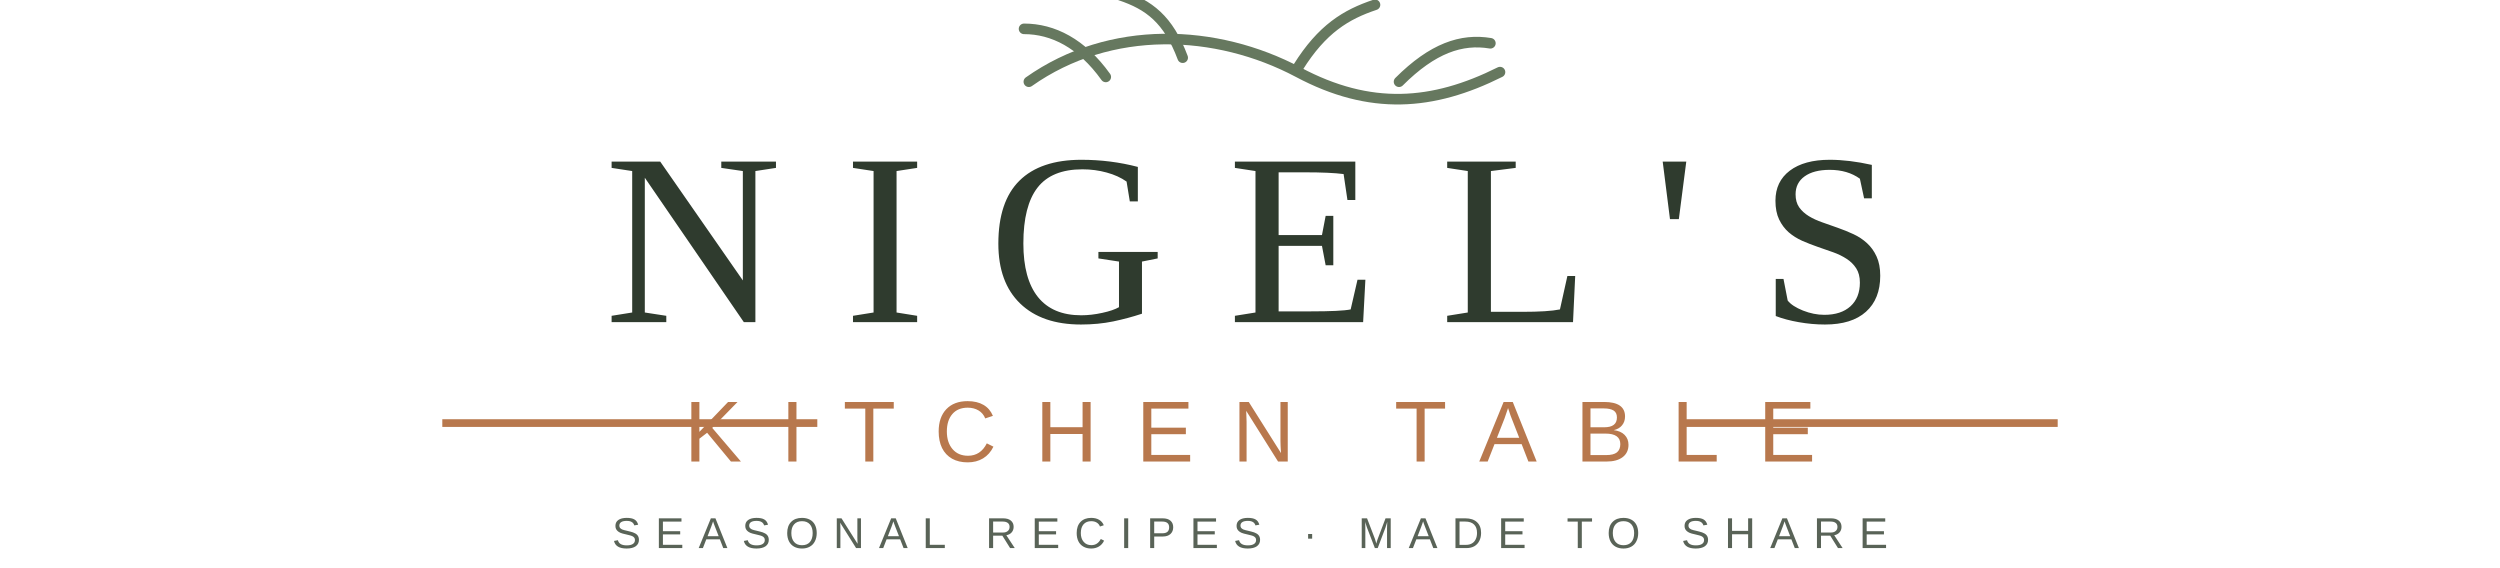
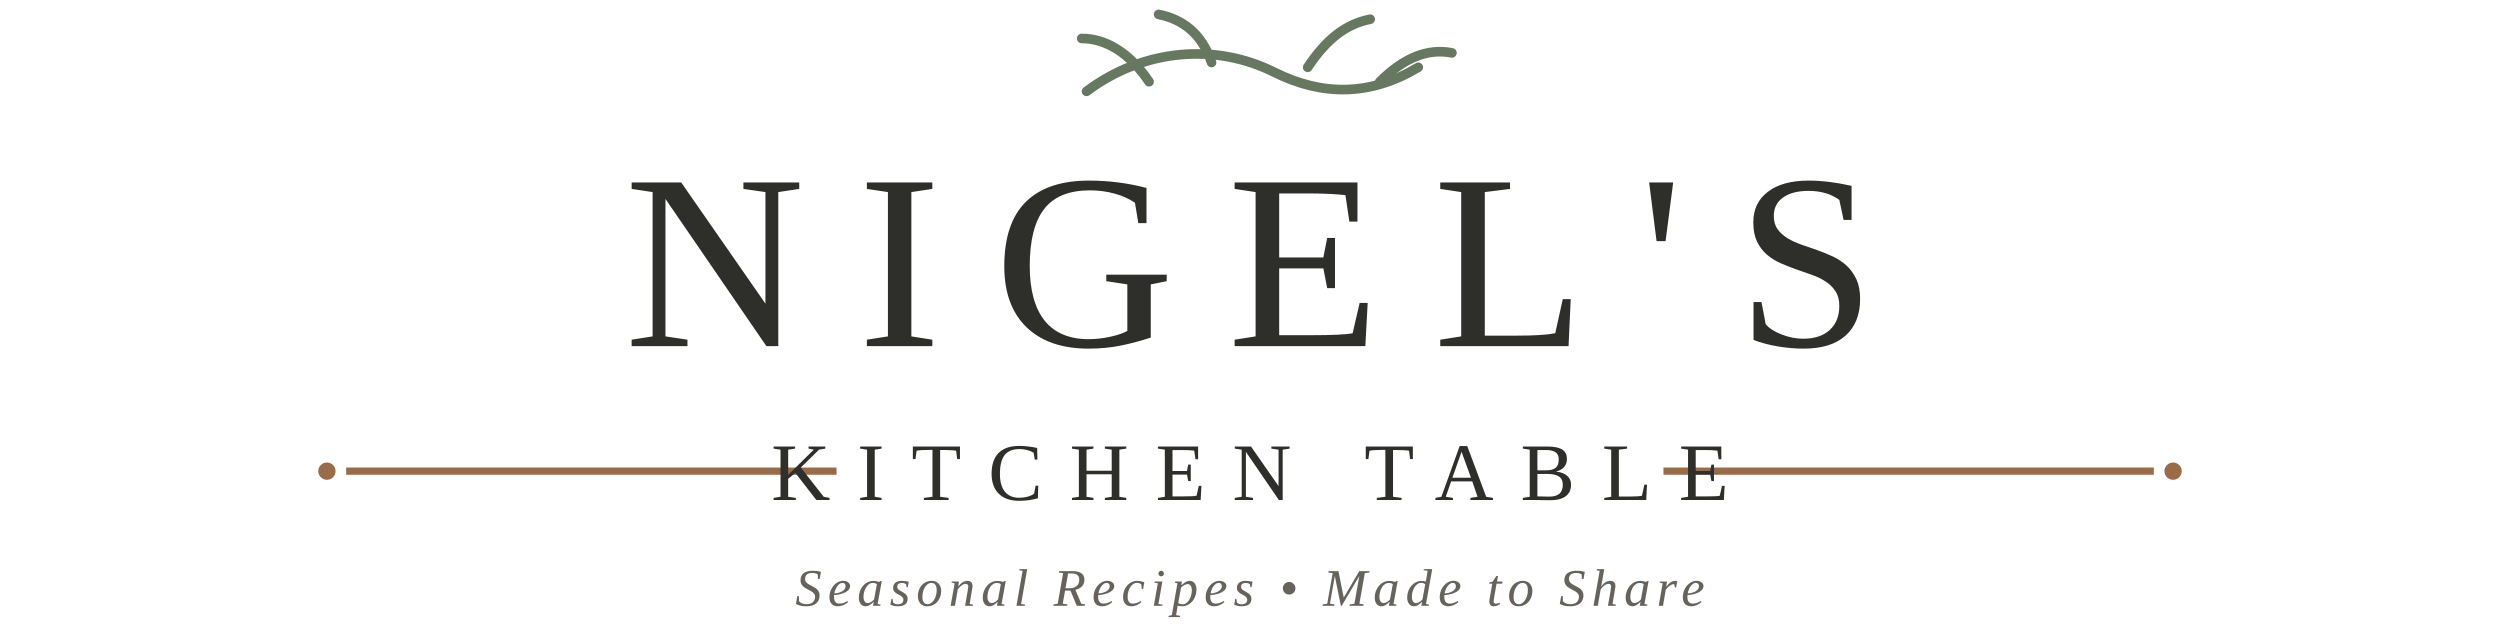
- <svg xmlns="http://www.w3.org/2000/svg" viewBox="0 0 520 118" role="img" aria-labelledby="title desc">
-   <g fill="none" stroke="#66785f" stroke-width="2.2" stroke-linecap="round">
-     <path d="M214 17c17-12 39-11 56-2 15 8 28 7 42 0" />
-     <path d="M230 16c-5-7-11-10-17-10M246 12c-3-8-7-11-13-13M270 14c5-8 10-11 16-13M291 17c7-7 13-9 19-8" />
+ <svg xmlns="http://www.w3.org/2000/svg" viewBox="0 0 520 132" role="img" aria-labelledby="title desc">
+   <g fill="none" stroke="#66785f" stroke-width="2" stroke-linecap="round" stroke-linejoin="round">
+     <path d="M226 19c12-9 27-10 39-4 10 5 20 5 30-1" />
+     <path d="M239 17c-4-6-9-9-14-9M252 13c-2-6-6-9-11-10M272 14c4-6 8-9 13-10M287 17c5-5 10-7 15-6" />
  </g>
-   <text x="260" y="67" text-anchor="middle" fill="#2f3b2e" font-family="Georgia, 'Times New Roman', serif" font-size="51" letter-spacing="13">NIGEL'S</text>
-   <path d="M92 88h78M350 88h78" stroke="#b8784d" stroke-width="1.6" />
-   <text x="260" y="96" text-anchor="middle" fill="#b8784d" font-family="Arial, Helvetica, sans-serif" font-size="18" letter-spacing="8">KITCHEN TABLE</text>
-   <text x="260" y="114" text-anchor="middle" fill="#596357" font-family="Arial, Helvetica, sans-serif" font-size="9" letter-spacing="3">SEASONAL RECIPES · MADE TO SHARE</text>
+   <text x="260" y="72" text-anchor="middle" fill="#2E2E2B" font-family="Georgia, 'Times New Roman', serif" font-size="52" letter-spacing="11">NIGEL'S</text>
+   <path d="M72 98h102M346 98h102" stroke="#9A6B46" stroke-width="1.5" />
+   <circle cx="68" cy="98" r="1.8" fill="#9A6B46" />
+   <circle cx="452" cy="98" r="1.8" fill="#9A6B46" />
+   <text x="260" y="104" text-anchor="middle" fill="#2E2E2B" font-family="Georgia, 'Times New Roman', serif" font-size="17" letter-spacing="5.6">KITCHEN TABLE</text>
+   <text x="260" y="126" text-anchor="middle" fill="#66635D" font-family="Georgia, 'Times New Roman', serif" font-size="11" font-style="italic" letter-spacing="1.25">Seasonal Recipes • Made to Share</text>
</svg>
